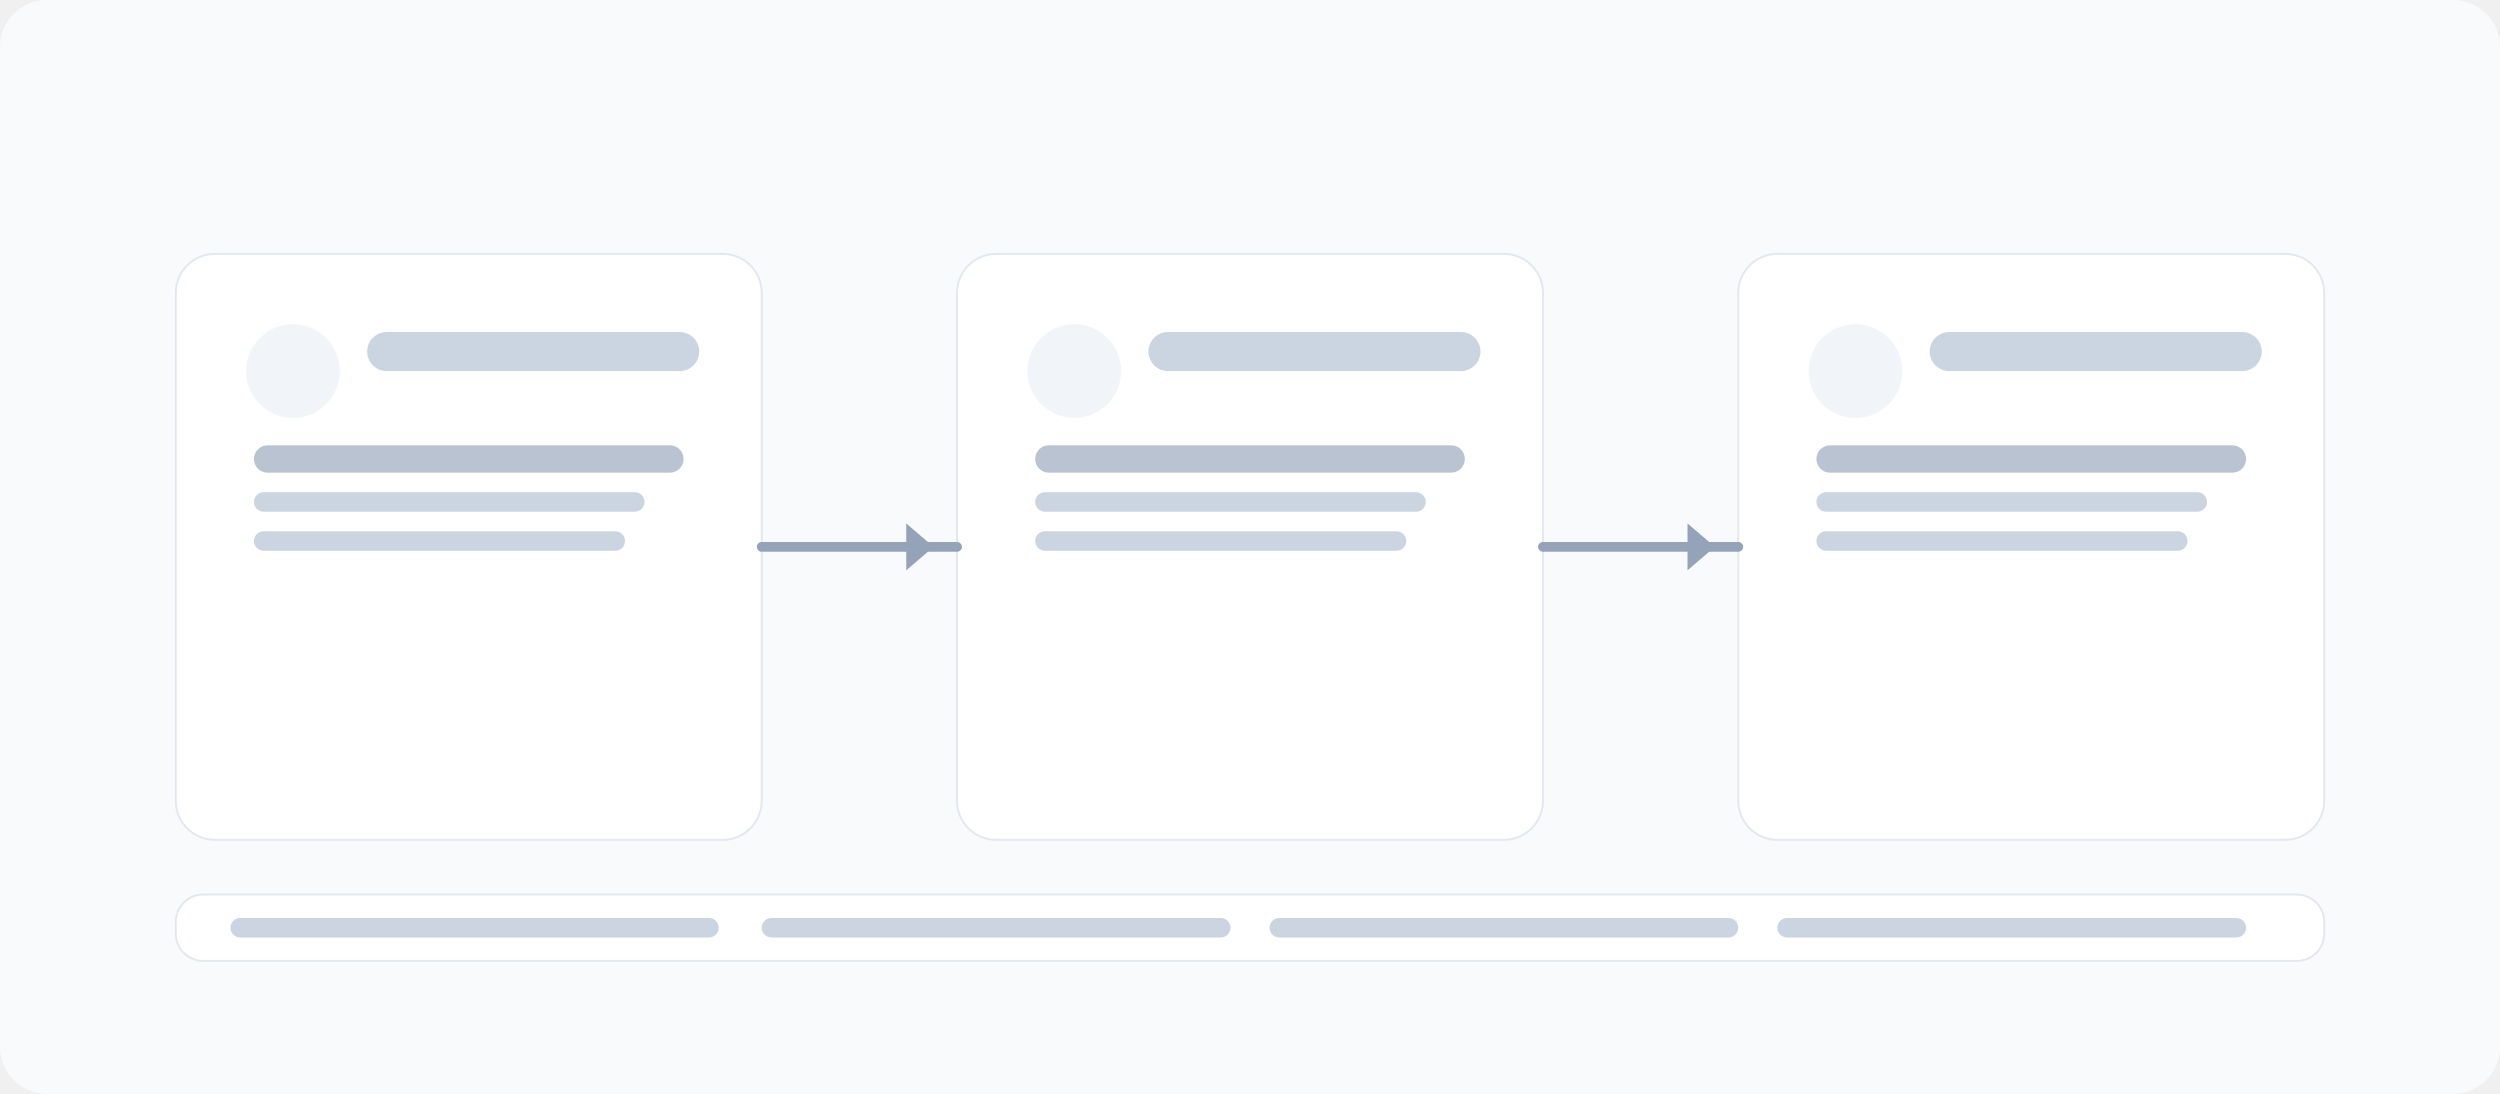
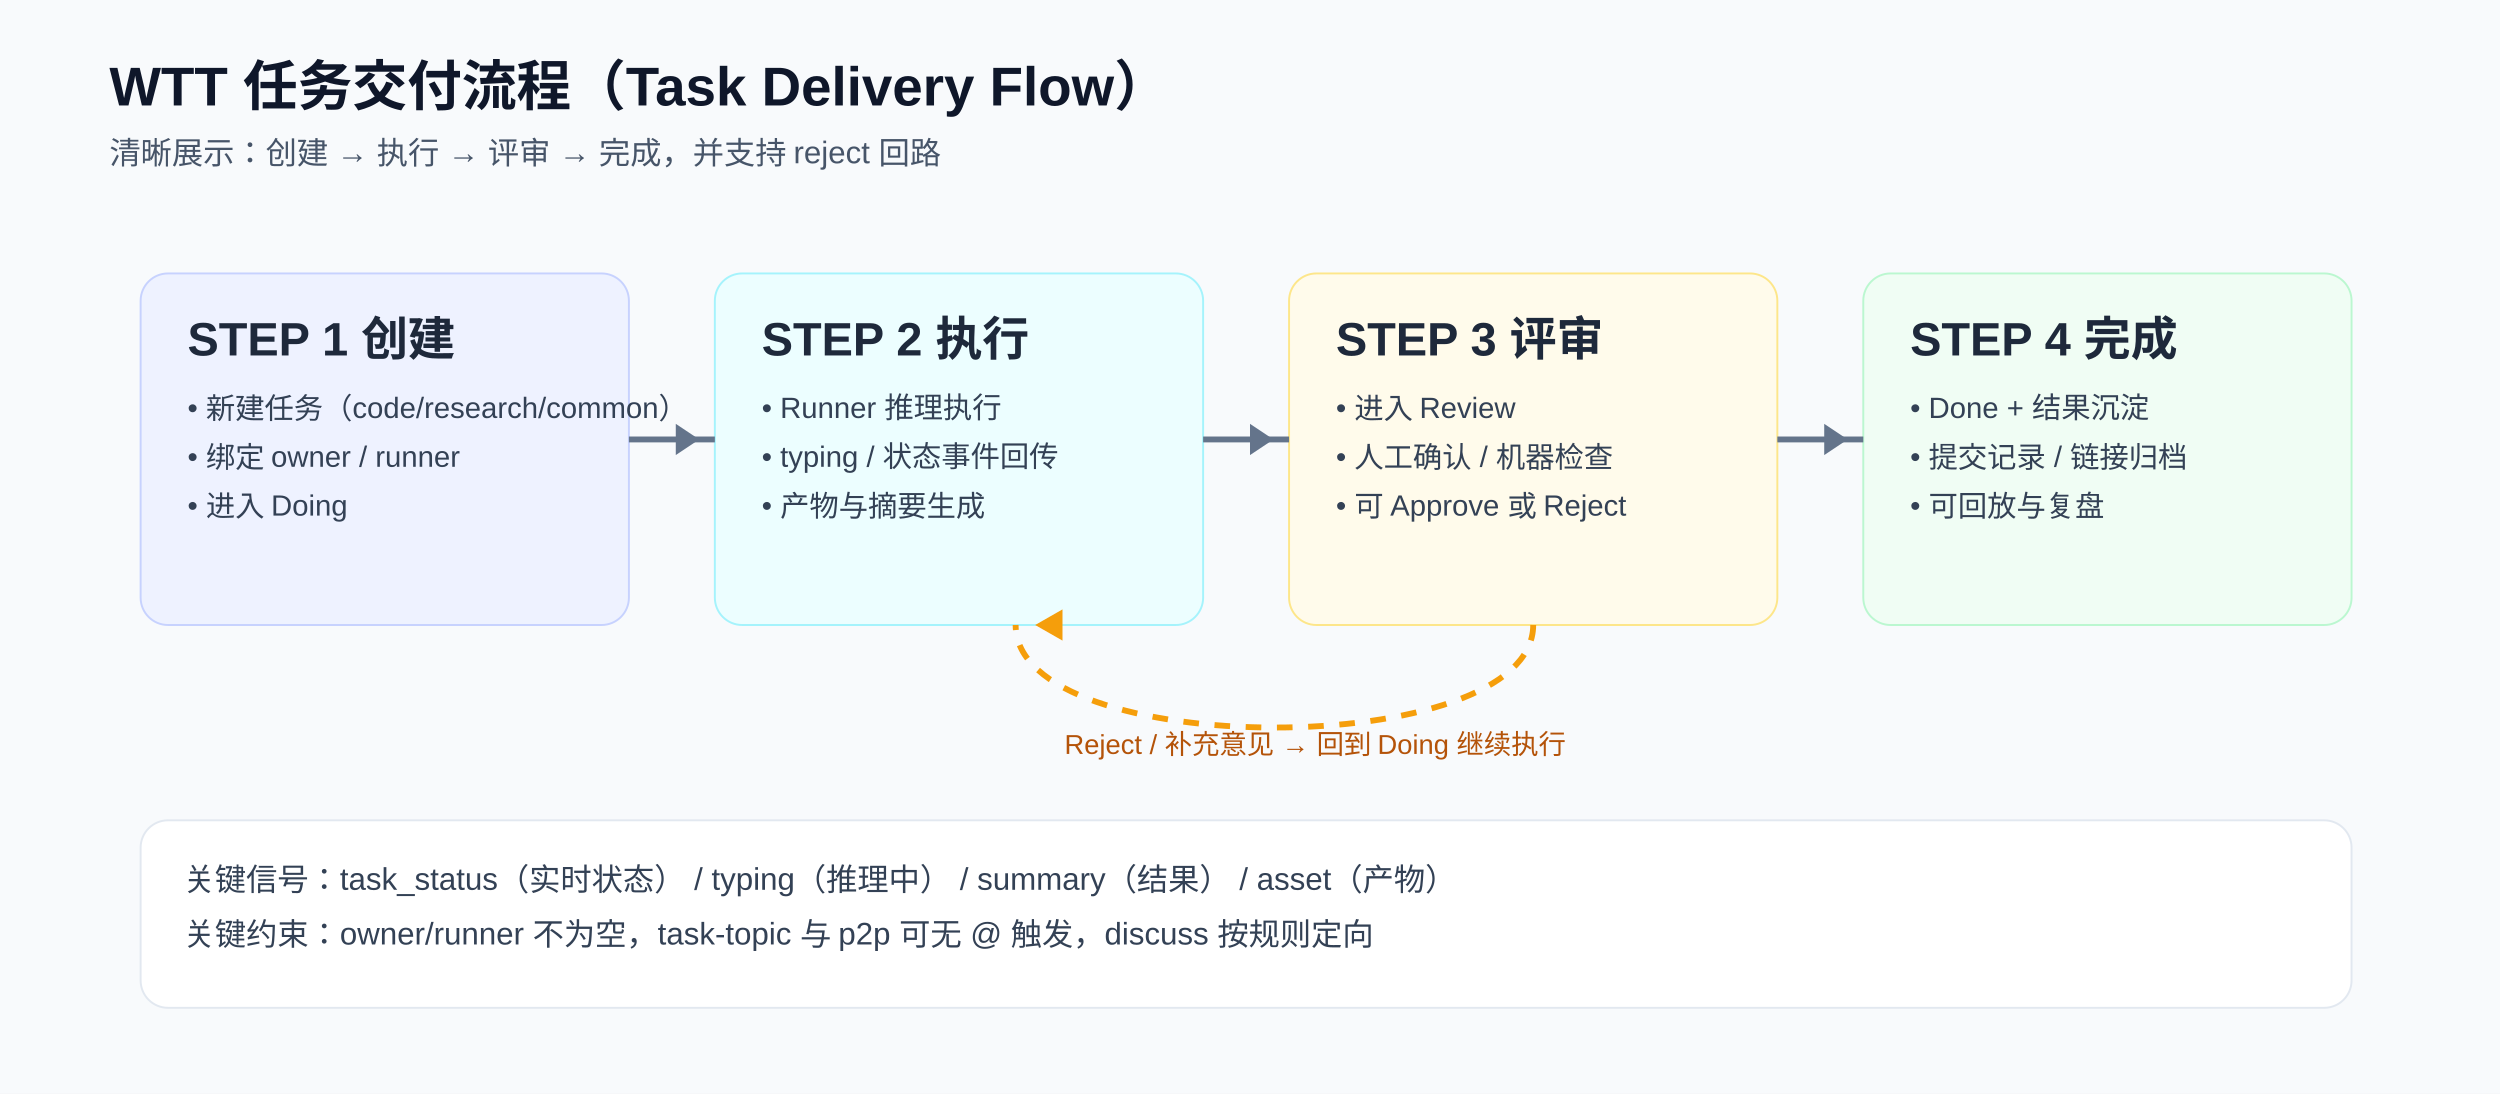
<svg xmlns="http://www.w3.org/2000/svg" width="1280" height="560" viewBox="0 0 1280 560" fill="none">
-   <rect width="1280" height="560" rx="24" fill="#F8FAFC" />
-   <rect x="90" y="130" width="300" height="300" rx="20" fill="#FFFFFF" stroke="#E2E8F0" />
-   <rect x="490" y="130" width="300" height="300" rx="20" fill="#FFFFFF" stroke="#E2E8F0" />
-   <rect x="890" y="130" width="300" height="300" rx="20" fill="#FFFFFF" stroke="#E2E8F0" />
-   <circle cx="150" cy="190" r="24" fill="#F1F5F9" />
-   <circle cx="550" cy="190" r="24" fill="#F1F5F9" />
-   <circle cx="950" cy="190" r="24" fill="#F1F5F9" />
-   <rect x="188" y="170" width="170" height="20" rx="10" fill="#CBD5E1" />
-   <rect x="588" y="170" width="170" height="20" rx="10" fill="#CBD5E1" />
-   <rect x="988" y="170" width="170" height="20" rx="10" fill="#CBD5E1" />
-   <rect x="130" y="228" width="220" height="14" rx="7" fill="#94A3B8" fill-opacity="0.65" />
-   <rect x="130" y="252" width="200" height="10" rx="5" fill="#CBD5E1" />
-   <rect x="130" y="272" width="190" height="10" rx="5" fill="#CBD5E1" />
-   <rect x="530" y="228" width="220" height="14" rx="7" fill="#94A3B8" fill-opacity="0.65" />
-   <rect x="530" y="252" width="200" height="10" rx="5" fill="#CBD5E1" />
-   <rect x="530" y="272" width="190" height="10" rx="5" fill="#CBD5E1" />
-   <rect x="930" y="228" width="220" height="14" rx="7" fill="#94A3B8" fill-opacity="0.65" />
-   <rect x="930" y="252" width="200" height="10" rx="5" fill="#CBD5E1" />
-   <rect x="930" y="272" width="190" height="10" rx="5" fill="#CBD5E1" />
-   <path d="M390 280H490" stroke="#94A3B8" stroke-width="5" stroke-linecap="round" />
-   <path d="M790 280H890" stroke="#94A3B8" stroke-width="5" stroke-linecap="round" />
-   <path d="M478 280L464 268V292L478 280Z" fill="#94A3B8" />
-   <path d="M878 280L864 268V292L878 280Z" fill="#94A3B8" />
-   <rect x="90" y="458" width="1100" height="34" rx="14" fill="#FFFFFF" stroke="#E2E8F0" />
-   <rect x="118" y="470" width="250" height="10" rx="5" fill="#CBD5E1" />
-   <rect x="390" y="470" width="240" height="10" rx="5" fill="#CBD5E1" />
-   <rect x="650" y="470" width="240" height="10" rx="5" fill="#CBD5E1" />
-   <rect x="910" y="470" width="240" height="10" rx="5" fill="#CBD5E1" />
+   <rect width="1280" height="560" fill="#F8FAFC" />
+   <text x="56" y="54" font-size="28" font-family="Arial, Helvetica, sans-serif" fill="#0F172A" font-weight="700">WTT 任务交付流程（Task Delivery Flow）</text>
+   <text x="56" y="84" font-size="16" font-family="Arial, Helvetica, sans-serif" fill="#475569">清晰展示：创建 → 执行 → 评审 → 完成，并支持 reject 回路</text>
+   <rect x="72" y="140" width="250" height="180" rx="14" fill="#EEF2FF" stroke="#C7D2FE" />
+   <text x="96" y="182" font-size="24" font-family="Arial, Helvetica, sans-serif" fill="#1E293B" font-weight="700">STEP 1 创建</text>
+   <text x="96" y="214" font-size="15" font-family="Arial, Helvetica, sans-serif" fill="#334155">• 新建任务（code/research/common）</text>
+   <text x="96" y="239" font-size="15" font-family="Arial, Helvetica, sans-serif" fill="#334155">• 绑定 owner / runner</text>
+   <text x="96" y="264" font-size="15" font-family="Arial, Helvetica, sans-serif" fill="#334155">• 进入 Doing</text>
+   <rect x="366" y="140" width="250" height="180" rx="14" fill="#ECFEFF" stroke="#A5F3FC" />
+   <text x="390" y="182" font-size="24" font-family="Arial, Helvetica, sans-serif" fill="#1E293B" font-weight="700">STEP 2 执行</text>
+   <text x="390" y="214" font-size="15" font-family="Arial, Helvetica, sans-serif" fill="#334155">• Runner 推理执行</text>
+   <text x="390" y="239" font-size="15" font-family="Arial, Helvetica, sans-serif" fill="#334155">• typing / 状态事件回传</text>
+   <text x="390" y="264" font-size="15" font-family="Arial, Helvetica, sans-serif" fill="#334155">• 产物与摘要生成</text>
+   <rect x="660" y="140" width="250" height="180" rx="14" fill="#FFFBEB" stroke="#FDE68A" />
+   <text x="684" y="182" font-size="24" font-family="Arial, Helvetica, sans-serif" fill="#1E293B" font-weight="700">STEP 3 评审</text>
+   <text x="684" y="214" font-size="15" font-family="Arial, Helvetica, sans-serif" fill="#334155">• 进入 Review</text>
+   <text x="684" y="239" font-size="15" font-family="Arial, Helvetica, sans-serif" fill="#334155">• 人工确认 / 机器检查</text>
+   <text x="684" y="264" font-size="15" font-family="Arial, Helvetica, sans-serif" fill="#334155">• 可 Approve 或 Reject</text>
+   <rect x="954" y="140" width="250" height="180" rx="14" fill="#F0FDF4" stroke="#BBF7D0" />
+   <text x="978" y="182" font-size="24" font-family="Arial, Helvetica, sans-serif" fill="#1E293B" font-weight="700">STEP 4 完成</text>
+   <text x="978" y="214" font-size="15" font-family="Arial, Helvetica, sans-serif" fill="#334155">• Done + 结果沉淀</text>
+   <text x="978" y="239" font-size="15" font-family="Arial, Helvetica, sans-serif" fill="#334155">• 提交记录 / 链接归档</text>
+   <text x="978" y="264" font-size="15" font-family="Arial, Helvetica, sans-serif" fill="#334155">• 可回放与复盘</text>
+   <path d="M322 225H366" stroke="#64748B" stroke-width="3" />
+   <path d="M616 225H660" stroke="#64748B" stroke-width="3" />
+   <path d="M910 225H954" stroke="#64748B" stroke-width="3" />
+   <path d="M358 225L346 217V233L358 225Z" fill="#64748B" />
+   <path d="M652 225L640 217V233L652 225Z" fill="#64748B" />
+   <path d="M946 225L934 217V233L946 225Z" fill="#64748B" />
+   <path d="M785 320C785 390 520 390 520 320" stroke="#F59E0B" stroke-width="3" stroke-dasharray="8 8" />
+   <path d="M530 320L544 312V328L530 320Z" fill="#F59E0B" />
+   <text x="545" y="386" font-size="14" font-family="Arial, Helvetica, sans-serif" fill="#B45309">Reject / 补充意见 → 回到 Doing 继续执行</text>
+   <rect x="72" y="420" width="1132" height="96" rx="14" fill="#FFFFFF" stroke="#E2E8F0" />
+   <text x="94" y="456" font-size="16" font-family="Arial, Helvetica, sans-serif" fill="#334155">关键信号：task_status（实时状态） / typing（推理中） / summary（结果） / asset（产物）</text>
+   <text x="94" y="484" font-size="16" font-family="Arial, Helvetica, sans-serif" fill="#334155">关键约束：owner/runner 不为空，task-topic 与 p2p 可无 @ 触发，discuss 按规则定向</text>
</svg>
